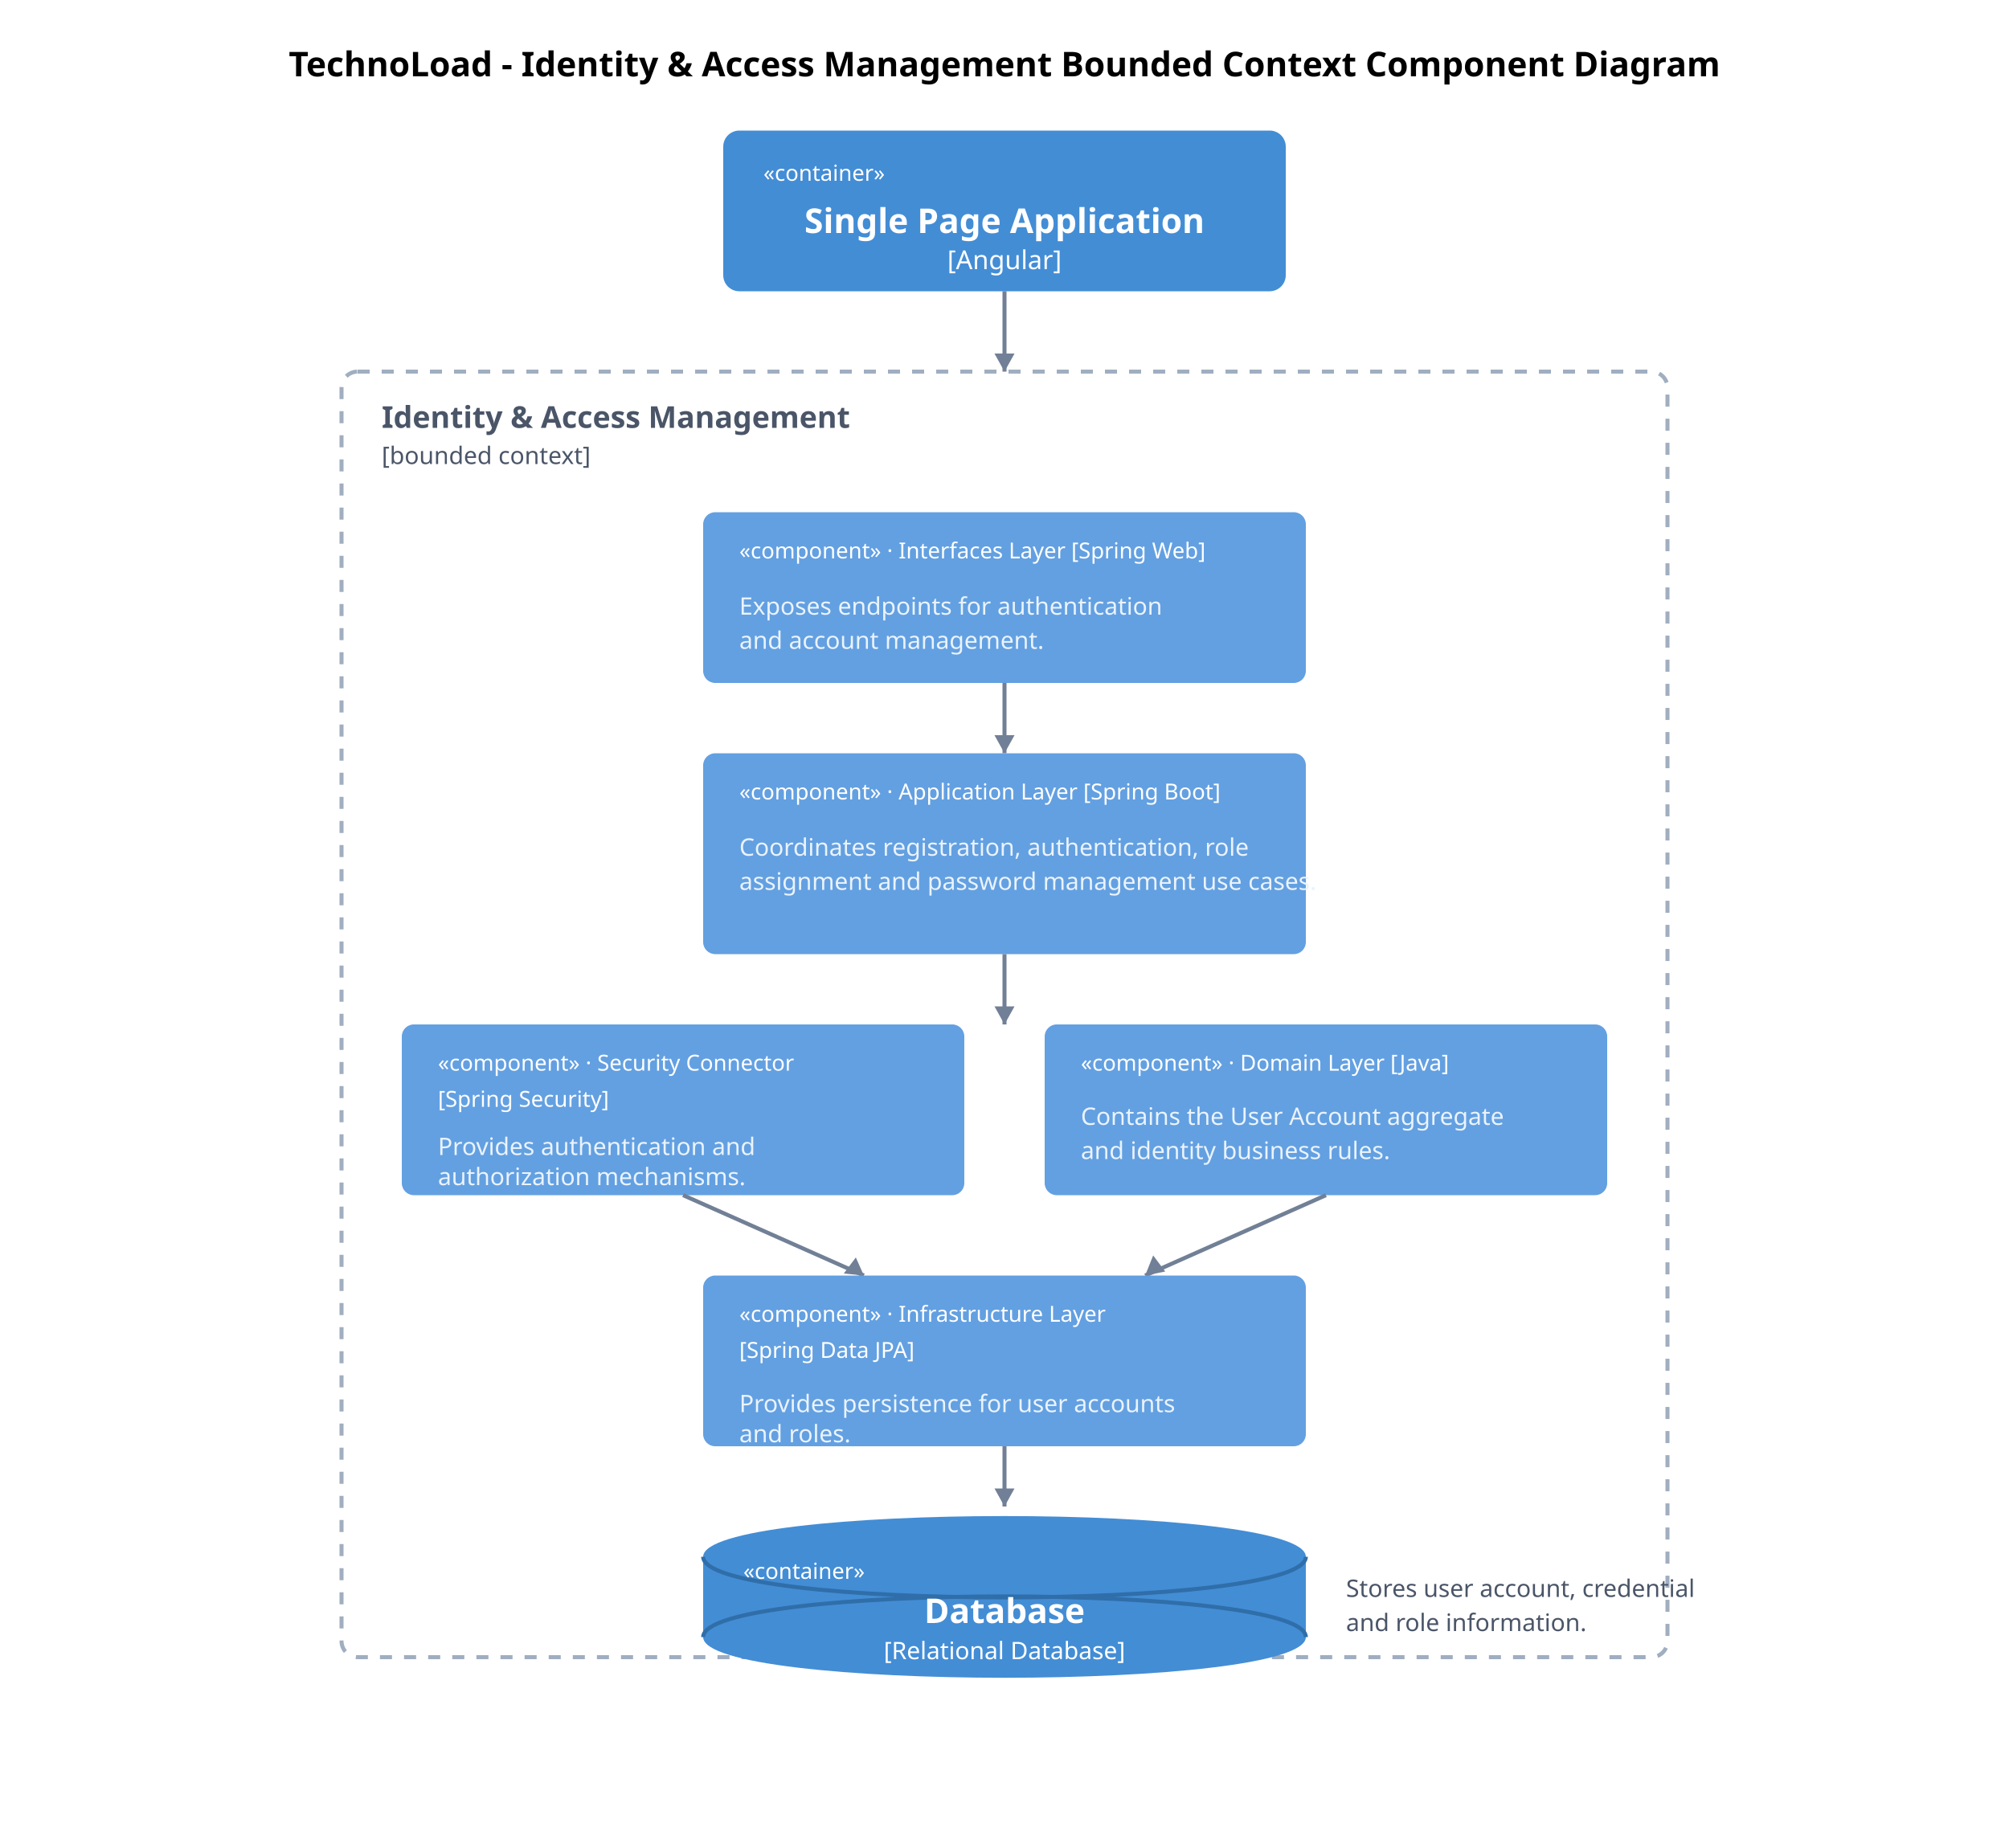
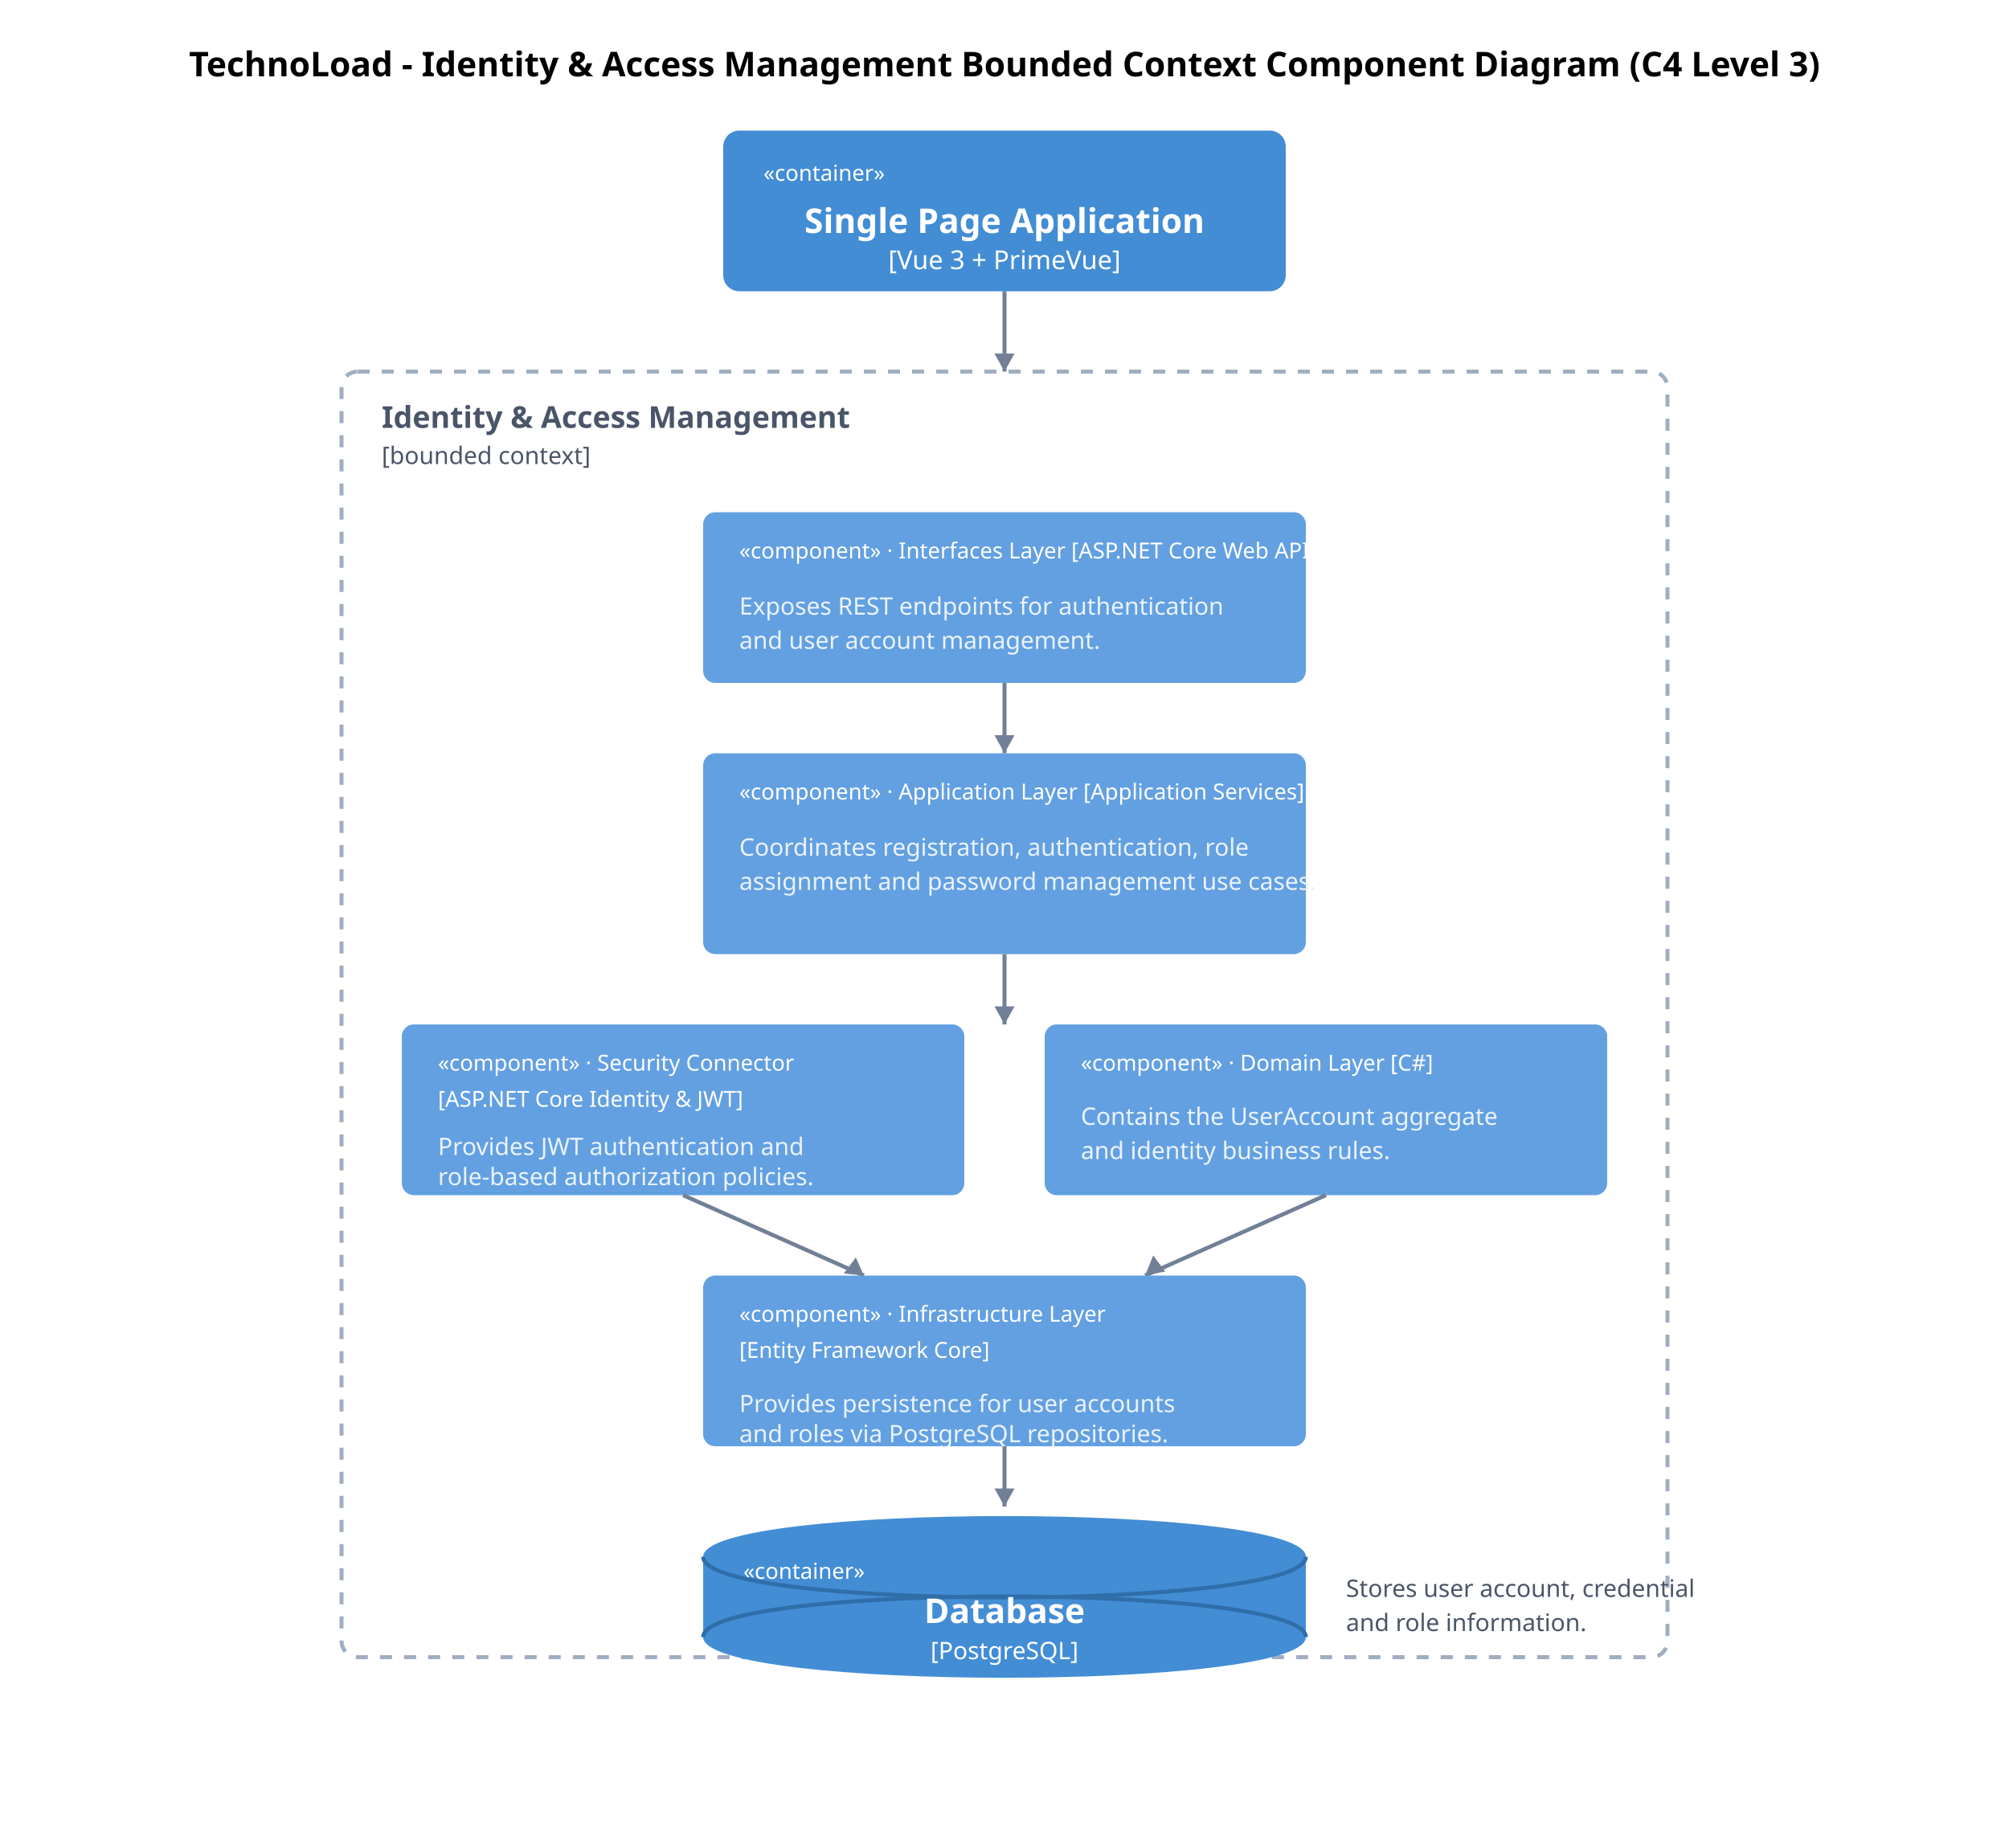
<svg xmlns="http://www.w3.org/2000/svg" viewBox="0 0 1000 920" width="100%" height="100%" role="img" aria-labelledby="title description">
  <rect width="1000" height="920" fill="#FFFFFF" />
-   <text x="500" y="38" text-anchor="middle" font-family="sans-serif" font-size="17" font-weight="bold" fill="#000000">TechnoLoad - Identity &amp; Access Management Bounded Context Component Diagram</text>
+   <text x="500" y="38" text-anchor="middle" font-family="sans-serif" font-size="17" font-weight="bold" fill="#000000">TechnoLoad - Identity &amp; Access Management Bounded Context Component Diagram (C4 Level 3)</text>
  <g>
    <rect x="360" y="65" width="280" height="80" rx="8" fill="#438DD5" />
    <text x="380" y="90" font-family="sans-serif" font-size="11" fill="#FFFFFF">«container»</text>
    <text x="500" y="116" text-anchor="middle" font-family="sans-serif" font-size="17" font-weight="bold" fill="#FFFFFF">Single Page Application</text>
-     <text x="500" y="134" text-anchor="middle" font-family="sans-serif" font-size="13" fill="#FFFFFF">[Angular]</text>
+     <text x="500" y="134" text-anchor="middle" font-family="sans-serif" font-size="13" fill="#FFFFFF">[Vue 3 + PrimeVue]</text>
  </g>
  <path d="M500 145V185" fill="none" stroke="#718096" stroke-width="2" />
  <path d="M500 185l-5-9h10z" fill="#718096" />
  <g>
    <rect x="170" y="185" width="660" height="640" rx="8" fill="none" stroke="#A0AEC0" stroke-width="2" stroke-dasharray="6" />
    <text x="190" y="213" font-family="sans-serif" font-size="15" font-weight="bold" fill="#4A5568">Identity &amp; Access Management</text>
    <text x="190" y="231" font-family="sans-serif" font-size="12" fill="#4A5568">[bounded context]</text>
  </g>
  <g>
    <rect x="350" y="255" width="300" height="85" rx="6" fill="#63A0E1" />
-     <text x="368" y="278" font-family="sans-serif" font-size="11" fill="#FFFFFF">«component» · Interfaces Layer [Spring Web]</text>
-     <text x="368" y="306" font-family="sans-serif" font-size="12" fill="#EAF3FC">Exposes endpoints for authentication</text>
-     <text x="368" y="323" font-family="sans-serif" font-size="12" fill="#EAF3FC">and account management.</text>
+     <text x="368" y="278" font-family="sans-serif" font-size="11" fill="#FFFFFF">«component» · Interfaces Layer [ASP.NET Core Web API]</text>
+     <text x="368" y="306" font-family="sans-serif" font-size="12" fill="#EAF3FC">Exposes REST endpoints for authentication</text>
+     <text x="368" y="323" font-family="sans-serif" font-size="12" fill="#EAF3FC">and user account management.</text>
  </g>
  <path d="M500 340V375" fill="none" stroke="#718096" stroke-width="2" />
  <path d="M500 375l-5-9h10z" fill="#718096" />
  <g>
    <rect x="350" y="375" width="300" height="100" rx="6" fill="#63A0E1" />
-     <text x="368" y="398" font-family="sans-serif" font-size="11" fill="#FFFFFF">«component» · Application Layer [Spring Boot]</text>
+     <text x="368" y="398" font-family="sans-serif" font-size="11" fill="#FFFFFF">«component» · Application Layer [Application Services]</text>
    <text x="368" y="426" font-family="sans-serif" font-size="12" fill="#EAF3FC">Coordinates registration, authentication, role</text>
    <text x="368" y="443" font-family="sans-serif" font-size="12" fill="#EAF3FC">assignment and password management use cases.</text>
  </g>
  <path d="M500 475V510" fill="none" stroke="#718096" stroke-width="2" />
  <path d="M500 510l-5-9h10z" fill="#718096" />
  <g>
    <rect x="200" y="510" width="280" height="85" rx="6" fill="#63A0E1" />
    <text x="218" y="533" font-family="sans-serif" font-size="11" fill="#FFFFFF">«component» · Security Connector</text>
-     <text x="218" y="551" font-family="sans-serif" font-size="11" fill="#FFFFFF">[Spring Security]</text>
-     <text x="218" y="575" font-family="sans-serif" font-size="12" fill="#EAF3FC">Provides authentication and</text>
-     <text x="218" y="590" font-family="sans-serif" font-size="12" fill="#EAF3FC">authorization mechanisms.</text>
+     <text x="218" y="551" font-family="sans-serif" font-size="11" fill="#FFFFFF">[ASP.NET Core Identity &amp; JWT]</text>
+     <text x="218" y="575" font-family="sans-serif" font-size="12" fill="#EAF3FC">Provides JWT authentication and</text>
+     <text x="218" y="590" font-family="sans-serif" font-size="12" fill="#EAF3FC">role-based authorization policies.</text>
  </g>
  <g>
    <rect x="520" y="510" width="280" height="85" rx="6" fill="#63A0E1" />
-     <text x="538" y="533" font-family="sans-serif" font-size="11" fill="#FFFFFF">«component» · Domain Layer [Java]</text>
-     <text x="538" y="560" font-family="sans-serif" font-size="12" fill="#EAF3FC">Contains the User Account aggregate</text>
+     <text x="538" y="533" font-family="sans-serif" font-size="11" fill="#FFFFFF">«component» · Domain Layer [C#]</text>
+     <text x="538" y="560" font-family="sans-serif" font-size="12" fill="#EAF3FC">Contains the UserAccount aggregate</text>
    <text x="538" y="577" font-family="sans-serif" font-size="12" fill="#EAF3FC">and identity business rules.</text>
  </g>
  <path d="M340 595L430 635M660 595L570 635" fill="none" stroke="#718096" stroke-width="2" />
  <path d="M430 635l-10-1 6-8zM570 635l4-10 6 8z" fill="#718096" />
  <g>
    <rect x="350" y="635" width="300" height="85" rx="6" fill="#63A0E1" />
    <text x="368" y="658" font-family="sans-serif" font-size="11" fill="#FFFFFF">«component» · Infrastructure Layer</text>
-     <text x="368" y="676" font-family="sans-serif" font-size="11" fill="#FFFFFF">[Spring Data JPA]</text>
+     <text x="368" y="676" font-family="sans-serif" font-size="11" fill="#FFFFFF">[Entity Framework Core]</text>
    <text x="368" y="703" font-family="sans-serif" font-size="12" fill="#EAF3FC">Provides persistence for user accounts</text>
-     <text x="368" y="718" font-family="sans-serif" font-size="12" fill="#EAF3FC">and roles.</text>
+     <text x="368" y="718" font-family="sans-serif" font-size="12" fill="#EAF3FC">and roles via PostgreSQL repositories.</text>
  </g>
  <path d="M500 720V750" fill="none" stroke="#718096" stroke-width="2" />
  <path d="M500 750l-5-9h10z" fill="#718096" />
  <g>
    <path d="M350 775C350 748 650 748 650 775V815C650 842 350 842 350 815z" fill="#438DD5" />
    <path d="M350 775C350 802 650 802 650 775M350 815C350 788 650 788 650 815" fill="none" stroke="#2F6EA9" stroke-width="2" />
    <text x="370" y="786" font-family="sans-serif" font-size="11" fill="#FFFFFF">«container»</text>
    <text x="500" y="808" text-anchor="middle" font-family="sans-serif" font-size="17" font-weight="bold" fill="#FFFFFF">Database</text>
-     <text x="500" y="826" text-anchor="middle" font-family="sans-serif" font-size="12" fill="#FFFFFF">[Relational Database]</text>
+     <text x="500" y="826" text-anchor="middle" font-family="sans-serif" font-size="12" fill="#FFFFFF">[PostgreSQL]</text>
  </g>
  <text x="670" y="795" font-family="sans-serif" font-size="12" fill="#4A5568">Stores user account, credential</text>
  <text x="670" y="812" font-family="sans-serif" font-size="12" fill="#4A5568">and role information.</text>
</svg>
